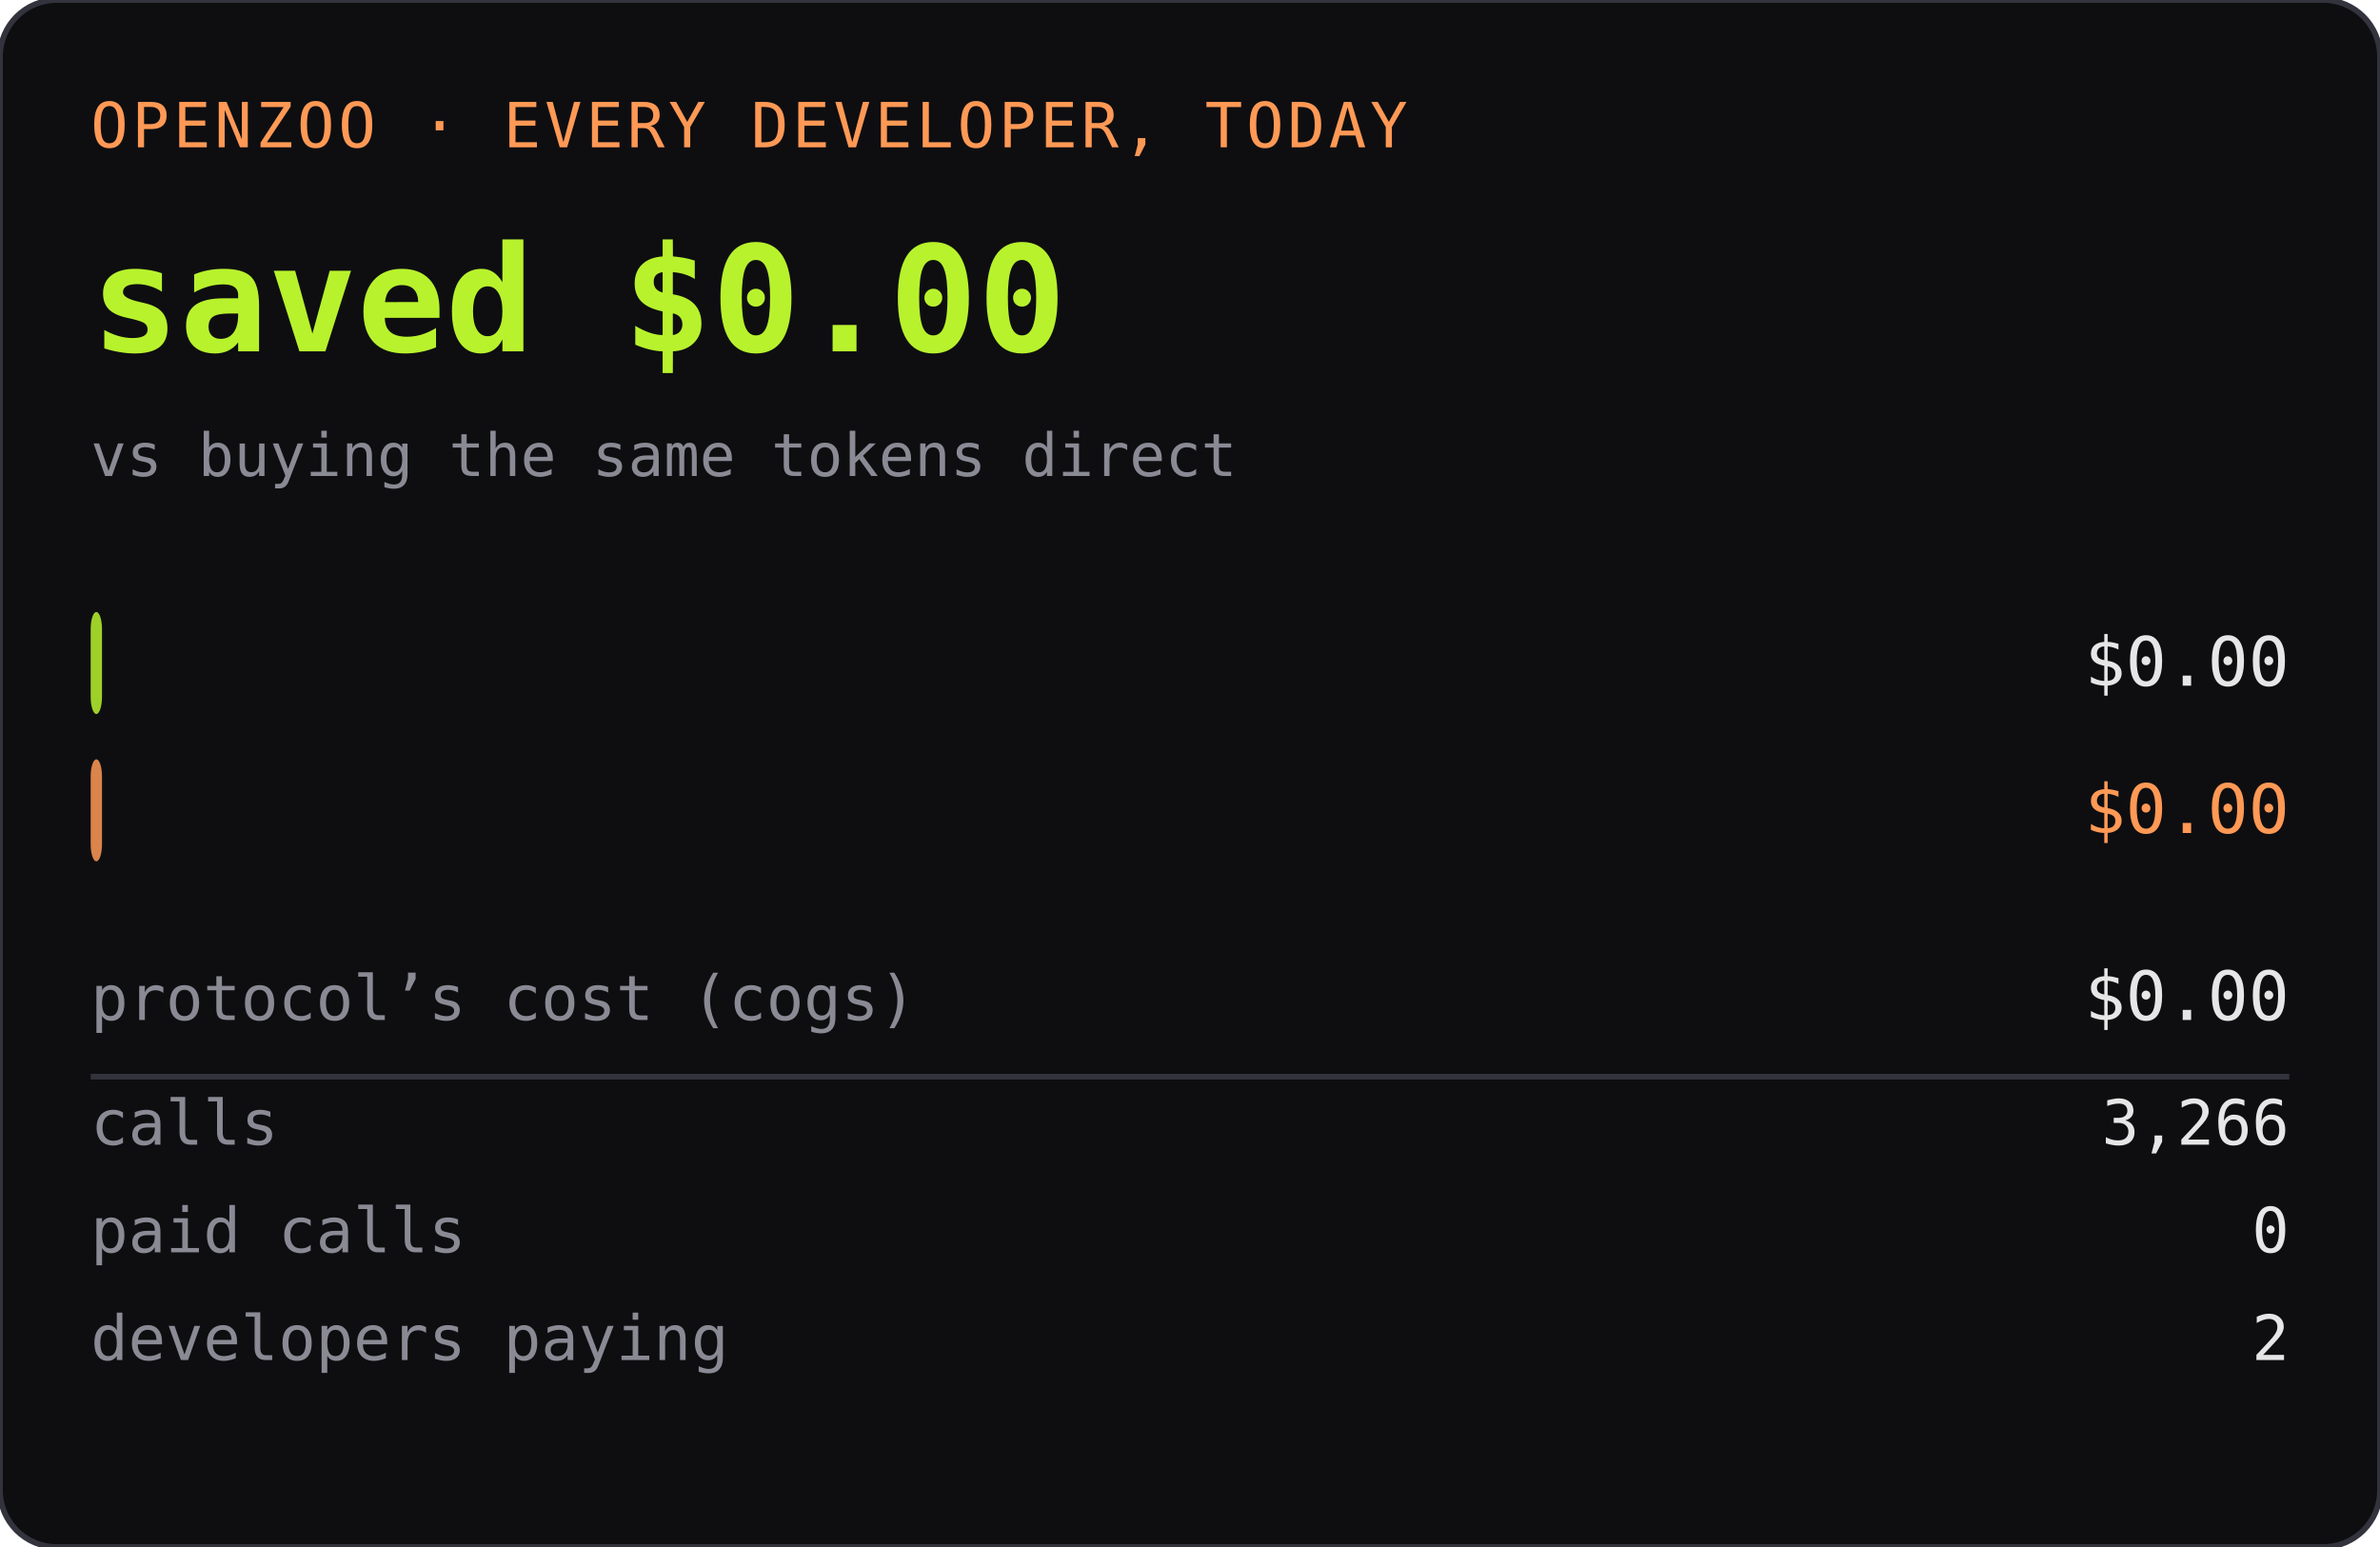
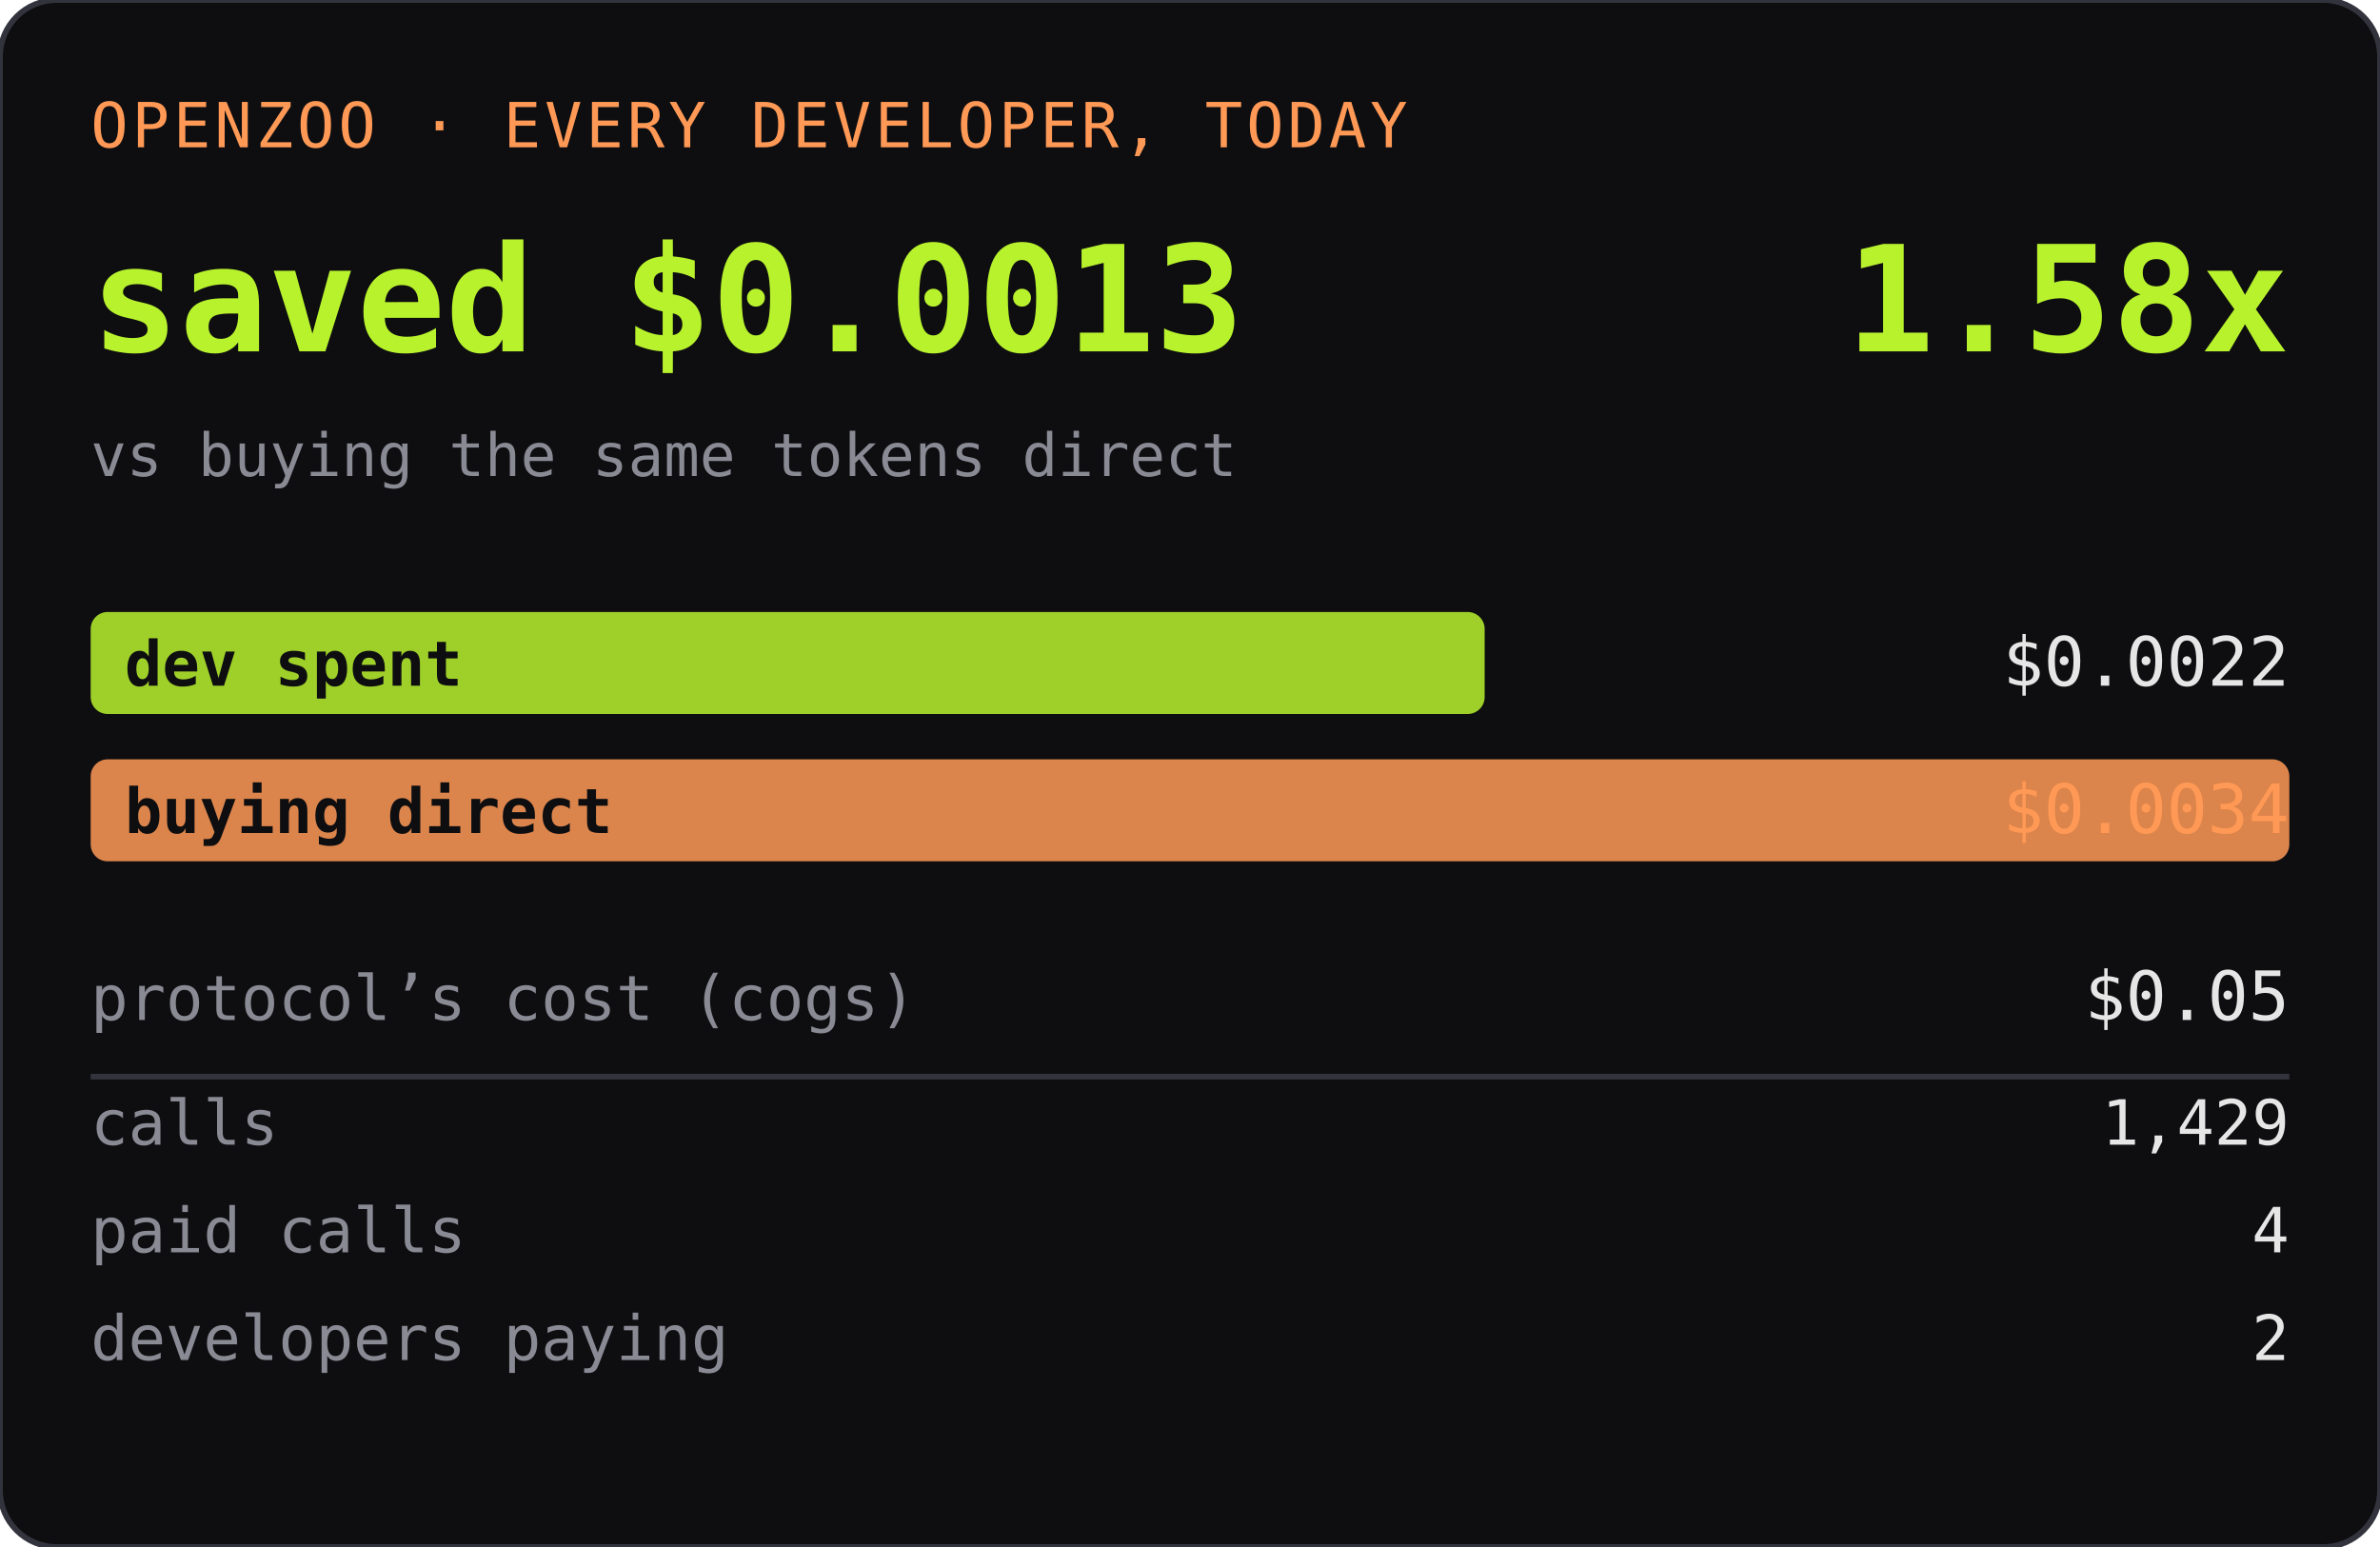
<svg xmlns="http://www.w3.org/2000/svg" width="420" height="273" role="img" aria-label="OPENZOO · EVERY DEVELOPER, TODAY">
  <rect width="420" height="273" rx="10" fill="#0e0e11" />
  <rect width="420" height="273" rx="10" fill="none" stroke="#33333d" />
  <text x="16" y="26" font-family="ui-monospace,SFMono-Regular,Menlo,monospace" font-size="11" fill="#ff9955" letter-spacing="0.06em">OPENZOO · EVERY DEVELOPER, TODAY</text>
-   <text x="16" y="62" font-family="ui-monospace,SFMono-Regular,Menlo,monospace" font-size="26" font-weight="600" fill="#b8f22d">saved $0.00</text>
-   <text x="404" y="62" text-anchor="end" font-family="ui-monospace,SFMono-Regular,Menlo,monospace" font-size="26" font-weight="600" fill="#b8f22d" />
+   <text x="16" y="62" font-family="ui-monospace,SFMono-Regular,Menlo,monospace" font-size="26" font-weight="600" fill="#b8f22d">saved $0.0013</text>
+   <text x="404" y="62" text-anchor="end" font-family="ui-monospace,SFMono-Regular,Menlo,monospace" font-size="26" font-weight="600" fill="#b8f22d">1.58x</text>
  <text x="16" y="84" font-family="ui-monospace,SFMono-Regular,Menlo,monospace" font-size="10.5" fill="#8a8a95">vs buying the same tokens direct</text>
-   <rect x="16" y="108" width="2" height="18" rx="3" fill="#b8f22d" opacity="0.85" />
+   <rect x="16" y="108" width="246" height="18" rx="3" fill="#b8f22d" opacity="0.85" />
  <text x="22" y="121" font-family="ui-monospace,SFMono-Regular,Menlo,monospace" font-size="11" fill="#0e0e11" font-weight="600">dev spent</text>
-   <text x="404" y="121" text-anchor="end" font-family="ui-monospace,SFMono-Regular,Menlo,monospace" font-size="12" fill="#e6e6e6">$0.00</text>
-   <rect x="16" y="134" width="2" height="18" rx="3" fill="#ff9955" opacity="0.85" />
+   <text x="404" y="121" text-anchor="end" font-family="ui-monospace,SFMono-Regular,Menlo,monospace" font-size="12" fill="#e6e6e6">$0.0022</text>
+   <rect x="16" y="134" width="388" height="18" rx="3" fill="#ff9955" opacity="0.85" />
  <text x="22" y="147" font-family="ui-monospace,SFMono-Regular,Menlo,monospace" font-size="11" fill="#0e0e11" font-weight="600">buying direct</text>
-   <text x="404" y="147" text-anchor="end" font-family="ui-monospace,SFMono-Regular,Menlo,monospace" font-size="12" fill="#ff9955">$0.00</text>
+   <text x="404" y="147" text-anchor="end" font-family="ui-monospace,SFMono-Regular,Menlo,monospace" font-size="12" fill="#ff9955">$0.0034</text>
  <text x="16" y="180" font-family="ui-monospace,SFMono-Regular,Menlo,monospace" font-size="11" fill="#8a8a95">protocol’s cost (cogs)</text>
-   <text x="404" y="180" text-anchor="end" font-family="ui-monospace,SFMono-Regular,Menlo,monospace" font-size="12" fill="#e6e6e6">$0.00</text>
+   <text x="404" y="180" text-anchor="end" font-family="ui-monospace,SFMono-Regular,Menlo,monospace" font-size="12" fill="#e6e6e6">$0.05</text>
  <line x1="16" y1="190" x2="404" y2="190" stroke="#33333d" />
  <text x="16" y="202" font-family="ui-monospace,SFMono-Regular,Menlo,monospace" font-size="11" fill="#8a8a95">calls</text>
-   <text x="404" y="202" text-anchor="end" font-family="ui-monospace,SFMono-Regular,Menlo,monospace" font-size="11" fill="#e6e6e6">3,266</text>
+   <text x="404" y="202" text-anchor="end" font-family="ui-monospace,SFMono-Regular,Menlo,monospace" font-size="11" fill="#e6e6e6">1,429</text>
  <text x="16" y="221" font-family="ui-monospace,SFMono-Regular,Menlo,monospace" font-size="11" fill="#8a8a95">paid calls</text>
-   <text x="404" y="221" text-anchor="end" font-family="ui-monospace,SFMono-Regular,Menlo,monospace" font-size="11" fill="#e6e6e6">0</text>
+   <text x="404" y="221" text-anchor="end" font-family="ui-monospace,SFMono-Regular,Menlo,monospace" font-size="11" fill="#e6e6e6">4</text>
  <text x="16" y="240" font-family="ui-monospace,SFMono-Regular,Menlo,monospace" font-size="11" fill="#8a8a95">developers paying</text>
  <text x="404" y="240" text-anchor="end" font-family="ui-monospace,SFMono-Regular,Menlo,monospace" font-size="11" fill="#e6e6e6">2</text>
</svg>
